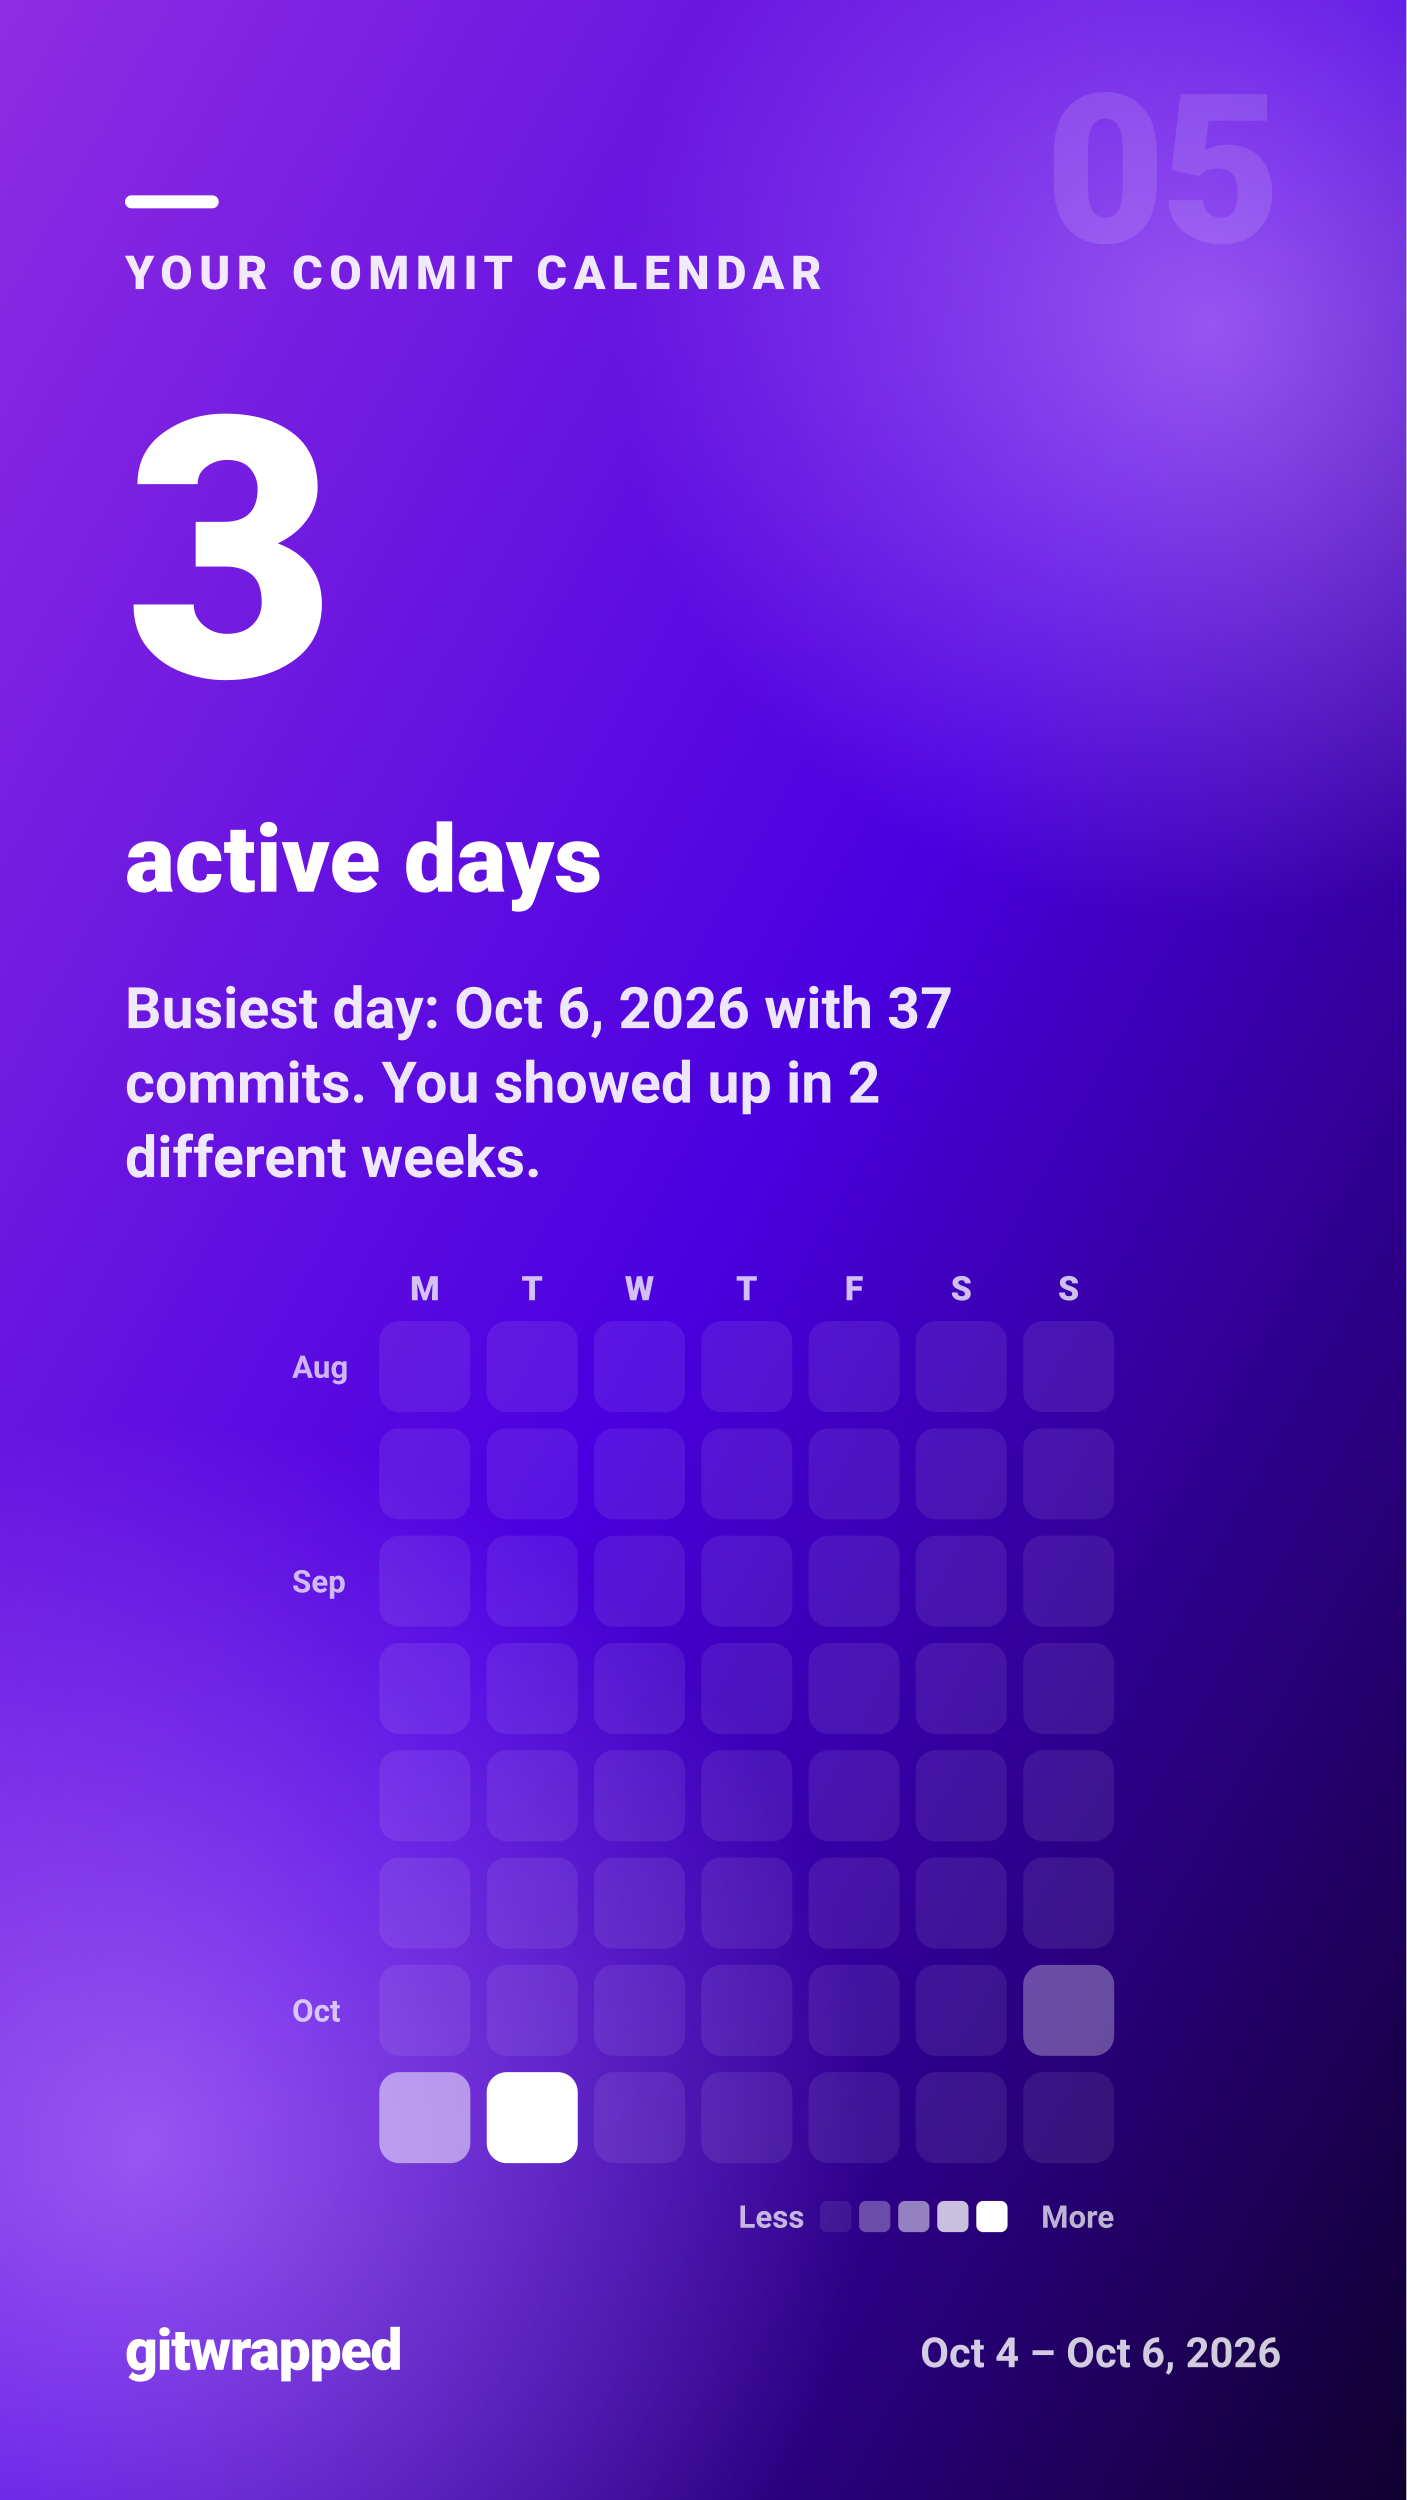
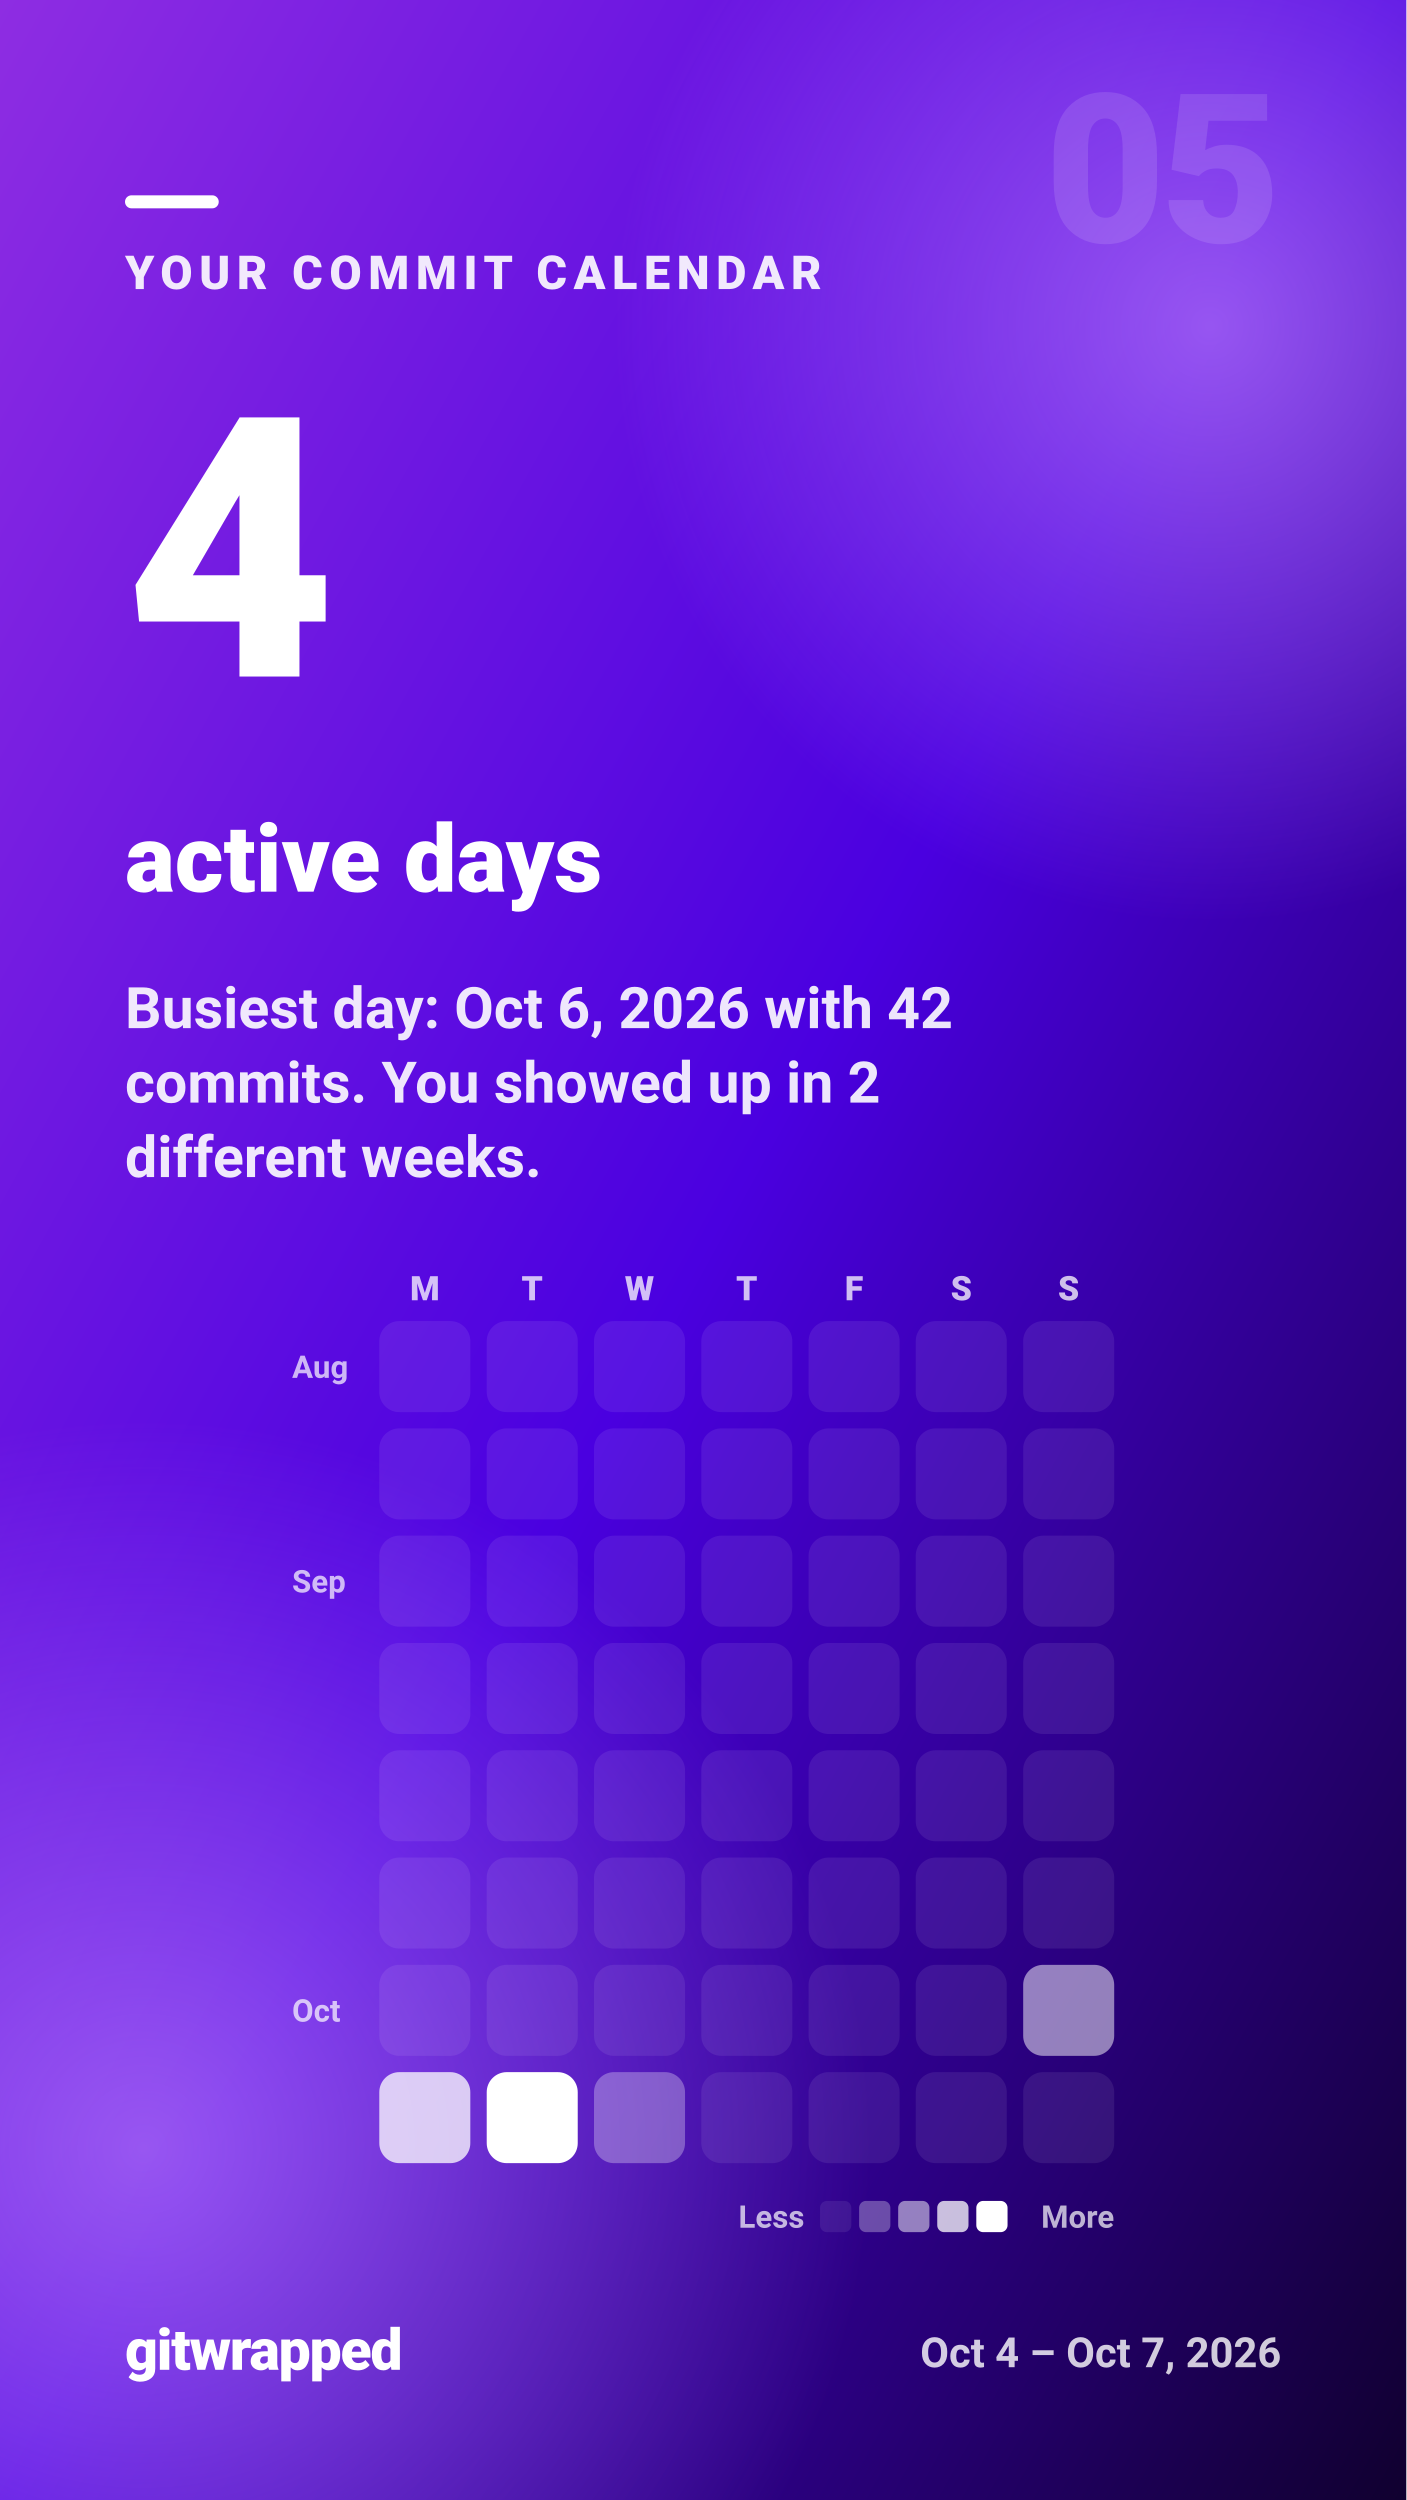
- <svg xmlns="http://www.w3.org/2000/svg" width="1080" height="1920" viewBox="0 0 1080 1920" role="img" aria-label="YOUR COMMIT CALENDAR — 3 — active days">
+ <svg xmlns="http://www.w3.org/2000/svg" width="1080" height="1920" viewBox="0 0 1080 1920" role="img" aria-label="YOUR COMMIT CALENDAR — 4 — active days">
  <defs>
    <linearGradient id="gw-activity-bg" x1="0" y1="0" x2="1" y2="1">
      <stop offset="0.00" stop-color="#8e2de2" />
      <stop offset="0.50" stop-color="#4a00e0" />
      <stop offset="1.00" stop-color="#10002f" />
    </linearGradient>
    <radialGradient id="gw-activity-glow">
      <stop offset="0" stop-color="#d59bff" stop-opacity="0.55" />
      <stop offset="1" stop-color="#d59bff" stop-opacity="0" />
    </radialGradient>
  </defs>
  <rect width="1080" height="1920" fill="url(#gw-activity-bg)" />
  <circle cx="930" cy="250" r="460" fill="url(#gw-activity-glow)" />
  <circle cx="110" cy="1650" r="560" fill="url(#gw-activity-glow)" />
  <g fill="#ffffff" font-family="system-ui, -apple-system, 'Segoe UI', Roboto, Helvetica, Arial, sans-serif">
    <text x="984" y="186" font-size="160" font-weight="900" fill-opacity="0.12" text-anchor="end" letter-spacing="-4">05</text>
    <rect x="96" y="150" width="72" height="10" rx="5" fill="#ffffff" />
    <text x="96" y="222" font-size="36" font-weight="800" fill-opacity="0.9" letter-spacing="5">YOUR COMMIT CALENDAR</text>
-     <text x="96" y="519.6" font-size="280" font-weight="900" letter-spacing="-5.6">3</text>
+     <text x="96" y="519.6" font-size="280" font-weight="900" letter-spacing="-5.6">4</text>
    <text x="96" y="684.8" font-size="72" font-weight="800">active days</text>
-     <text x="96" y="789.6" font-size="44" font-weight="600" fill-opacity="0.9">Busiest day: Oct 6, 2026 with 37</text>
+     <text x="96" y="789.6" font-size="44" font-weight="600" fill-opacity="0.9">Busiest day: Oct 6, 2026 with 42</text>
    <text x="96" y="846.8" font-size="44" font-weight="600" fill-opacity="0.9">commits. You showed up in 2</text>
    <text x="96" y="904" font-size="44" font-weight="600" fill-opacity="0.9">different weeks.</text>
    <text x="326.3" y="998.6" font-size="26" font-weight="800" fill-opacity="0.75" text-anchor="middle">M</text>
    <text x="408.7" y="998.6" font-size="26" font-weight="800" fill-opacity="0.75" text-anchor="middle">T</text>
    <text x="491.1" y="998.6" font-size="26" font-weight="800" fill-opacity="0.75" text-anchor="middle">W</text>
    <text x="573.5" y="998.6" font-size="26" font-weight="800" fill-opacity="0.75" text-anchor="middle">T</text>
    <text x="655.9" y="998.6" font-size="26" font-weight="800" fill-opacity="0.75" text-anchor="middle">F</text>
    <text x="738.3" y="998.6" font-size="26" font-weight="800" fill-opacity="0.75" text-anchor="middle">S</text>
    <text x="820.7" y="998.6" font-size="26" font-weight="800" fill-opacity="0.75" text-anchor="middle">S</text>
    <text x="224.3" y="1058.2" font-size="24" font-weight="700" fill-opacity="0.7">Aug</text>
    <text x="224.3" y="1223" font-size="24" font-weight="700" fill-opacity="0.7">Sep</text>
    <text x="224.3" y="1552.6" font-size="24" font-weight="700" fill-opacity="0.7">Oct</text>
    <rect x="291.3" y="1014.6" width="69.9" height="69.9" rx="15.4" fill-opacity="0.08" />
    <rect x="373.8" y="1014.6" width="69.9" height="69.9" rx="15.4" fill-opacity="0.08" />
    <rect x="456.2" y="1014.6" width="69.9" height="69.9" rx="15.4" fill-opacity="0.08" />
    <rect x="538.6" y="1014.6" width="69.9" height="69.9" rx="15.4" fill-opacity="0.08" />
    <rect x="621" y="1014.6" width="69.9" height="69.9" rx="15.4" fill-opacity="0.08" />
    <rect x="703.3" y="1014.6" width="69.9" height="69.9" rx="15.4" fill-opacity="0.08" />
    <rect x="785.8" y="1014.6" width="69.9" height="69.9" rx="15.4" fill-opacity="0.08" />
    <rect x="291.3" y="1097" width="69.9" height="69.9" rx="15.4" fill-opacity="0.08" />
    <rect x="373.8" y="1097" width="69.9" height="69.9" rx="15.4" fill-opacity="0.08" />
    <rect x="456.2" y="1097" width="69.9" height="69.9" rx="15.4" fill-opacity="0.08" />
    <rect x="538.6" y="1097" width="69.9" height="69.9" rx="15.4" fill-opacity="0.08" />
    <rect x="621" y="1097" width="69.9" height="69.9" rx="15.4" fill-opacity="0.08" />
    <rect x="703.3" y="1097" width="69.9" height="69.9" rx="15.4" fill-opacity="0.08" />
    <rect x="785.8" y="1097" width="69.9" height="69.9" rx="15.4" fill-opacity="0.08" />
    <rect x="291.3" y="1179.4" width="69.9" height="69.9" rx="15.4" fill-opacity="0.08" />
    <rect x="373.8" y="1179.4" width="69.9" height="69.9" rx="15.4" fill-opacity="0.08" />
    <rect x="456.2" y="1179.4" width="69.9" height="69.9" rx="15.4" fill-opacity="0.08" />
    <rect x="538.6" y="1179.4" width="69.9" height="69.9" rx="15.4" fill-opacity="0.08" />
    <rect x="621" y="1179.4" width="69.9" height="69.9" rx="15.4" fill-opacity="0.08" />
    <rect x="703.3" y="1179.4" width="69.9" height="69.9" rx="15.4" fill-opacity="0.08" />
    <rect x="785.8" y="1179.4" width="69.9" height="69.9" rx="15.4" fill-opacity="0.08" />
    <rect x="291.3" y="1261.8" width="69.9" height="69.9" rx="15.4" fill-opacity="0.08" />
    <rect x="373.8" y="1261.8" width="69.9" height="69.9" rx="15.4" fill-opacity="0.08" />
    <rect x="456.2" y="1261.8" width="69.9" height="69.9" rx="15.4" fill-opacity="0.08" />
    <rect x="538.6" y="1261.8" width="69.9" height="69.9" rx="15.4" fill-opacity="0.08" />
    <rect x="621" y="1261.8" width="69.9" height="69.9" rx="15.4" fill-opacity="0.08" />
    <rect x="703.3" y="1261.8" width="69.9" height="69.9" rx="15.4" fill-opacity="0.08" />
    <rect x="785.8" y="1261.8" width="69.9" height="69.9" rx="15.4" fill-opacity="0.08" />
    <rect x="291.3" y="1344.2" width="69.9" height="69.9" rx="15.4" fill-opacity="0.08" />
    <rect x="373.8" y="1344.2" width="69.9" height="69.9" rx="15.4" fill-opacity="0.08" />
    <rect x="456.2" y="1344.2" width="69.9" height="69.9" rx="15.4" fill-opacity="0.08" />
    <rect x="538.6" y="1344.2" width="69.9" height="69.9" rx="15.4" fill-opacity="0.08" />
    <rect x="621" y="1344.2" width="69.9" height="69.9" rx="15.4" fill-opacity="0.08" />
    <rect x="703.3" y="1344.2" width="69.9" height="69.9" rx="15.4" fill-opacity="0.08" />
    <rect x="785.8" y="1344.2" width="69.9" height="69.9" rx="15.4" fill-opacity="0.08" />
    <rect x="291.3" y="1426.6" width="69.9" height="69.9" rx="15.4" fill-opacity="0.08" />
    <rect x="373.8" y="1426.6" width="69.9" height="69.9" rx="15.4" fill-opacity="0.08" />
    <rect x="456.2" y="1426.6" width="69.9" height="69.9" rx="15.4" fill-opacity="0.08" />
    <rect x="538.6" y="1426.6" width="69.9" height="69.9" rx="15.4" fill-opacity="0.08" />
    <rect x="621" y="1426.6" width="69.9" height="69.9" rx="15.4" fill-opacity="0.08" />
    <rect x="703.3" y="1426.6" width="69.9" height="69.9" rx="15.4" fill-opacity="0.08" />
    <rect x="785.8" y="1426.6" width="69.9" height="69.9" rx="15.4" fill-opacity="0.08" />
    <rect x="291.3" y="1509" width="69.9" height="69.9" rx="15.4" fill-opacity="0.08" />
    <rect x="373.8" y="1509" width="69.9" height="69.9" rx="15.4" fill-opacity="0.08" />
    <rect x="456.2" y="1509" width="69.9" height="69.9" rx="15.4" fill-opacity="0.08" />
    <rect x="538.6" y="1509" width="69.9" height="69.9" rx="15.4" fill-opacity="0.08" />
    <rect x="621" y="1509" width="69.9" height="69.9" rx="15.4" fill-opacity="0.08" />
    <rect x="703.3" y="1509" width="69.9" height="69.9" rx="15.4" fill-opacity="0.08" />
-     <rect x="785.8" y="1509" width="69.9" height="69.9" rx="15.4" fill-opacity="0.3" />
-     <rect x="291.3" y="1591.4" width="69.9" height="69.9" rx="15.4" fill-opacity="0.5" />
+     <rect x="785.8" y="1509" width="69.9" height="69.9" rx="15.4" fill-opacity="0.5" />
+     <rect x="291.3" y="1591.4" width="69.9" height="69.9" rx="15.4" fill-opacity="0.75" />
    <rect x="373.8" y="1591.4" width="69.9" height="69.9" rx="15.4" fill-opacity="1" />
-     <rect x="456.2" y="1591.4" width="69.9" height="69.9" rx="15.4" fill-opacity="0.08" />
+     <rect x="456.2" y="1591.4" width="69.9" height="69.9" rx="15.4" fill-opacity="0.3" />
    <rect x="538.6" y="1591.4" width="69.9" height="69.9" rx="15.4" fill-opacity="0.08" />
    <rect x="621" y="1591.4" width="69.9" height="69.9" rx="15.4" fill-opacity="0.08" />
    <rect x="703.3" y="1591.4" width="69.9" height="69.9" rx="15.4" fill-opacity="0.08" />
    <rect x="785.8" y="1591.4" width="69.9" height="69.9" rx="15.4" fill-opacity="0.08" />
    <text x="617.8" y="1710.9" font-size="24" font-weight="700" fill-opacity="0.7" text-anchor="end">Less</text>
    <rect x="629.8" y="1690.3" width="24" height="24" rx="5.3" fill-opacity="0.08" />
    <rect x="659.8" y="1690.3" width="24" height="24" rx="5.3" fill-opacity="0.3" />
    <rect x="689.8" y="1690.3" width="24" height="24" rx="5.3" fill-opacity="0.5" />
    <rect x="719.8" y="1690.3" width="24" height="24" rx="5.3" fill-opacity="0.75" />
    <rect x="749.8" y="1690.3" width="24" height="24" rx="5.3" fill-opacity="1" />
    <text x="855.7" y="1710.9" font-size="24" font-weight="700" fill-opacity="0.7" text-anchor="end">More</text>
    <text x="96" y="1820" font-size="44" font-weight="900" letter-spacing="-1">gitwrapped</text>
-     <text x="984" y="1818" font-size="32" font-weight="600" fill-opacity="0.8" text-anchor="end">Oct 4 – Oct 6, 2026</text>
+     <text x="984" y="1818" font-size="32" font-weight="600" fill-opacity="0.8" text-anchor="end">Oct 4 – Oct 7, 2026</text>
  </g>
</svg>
